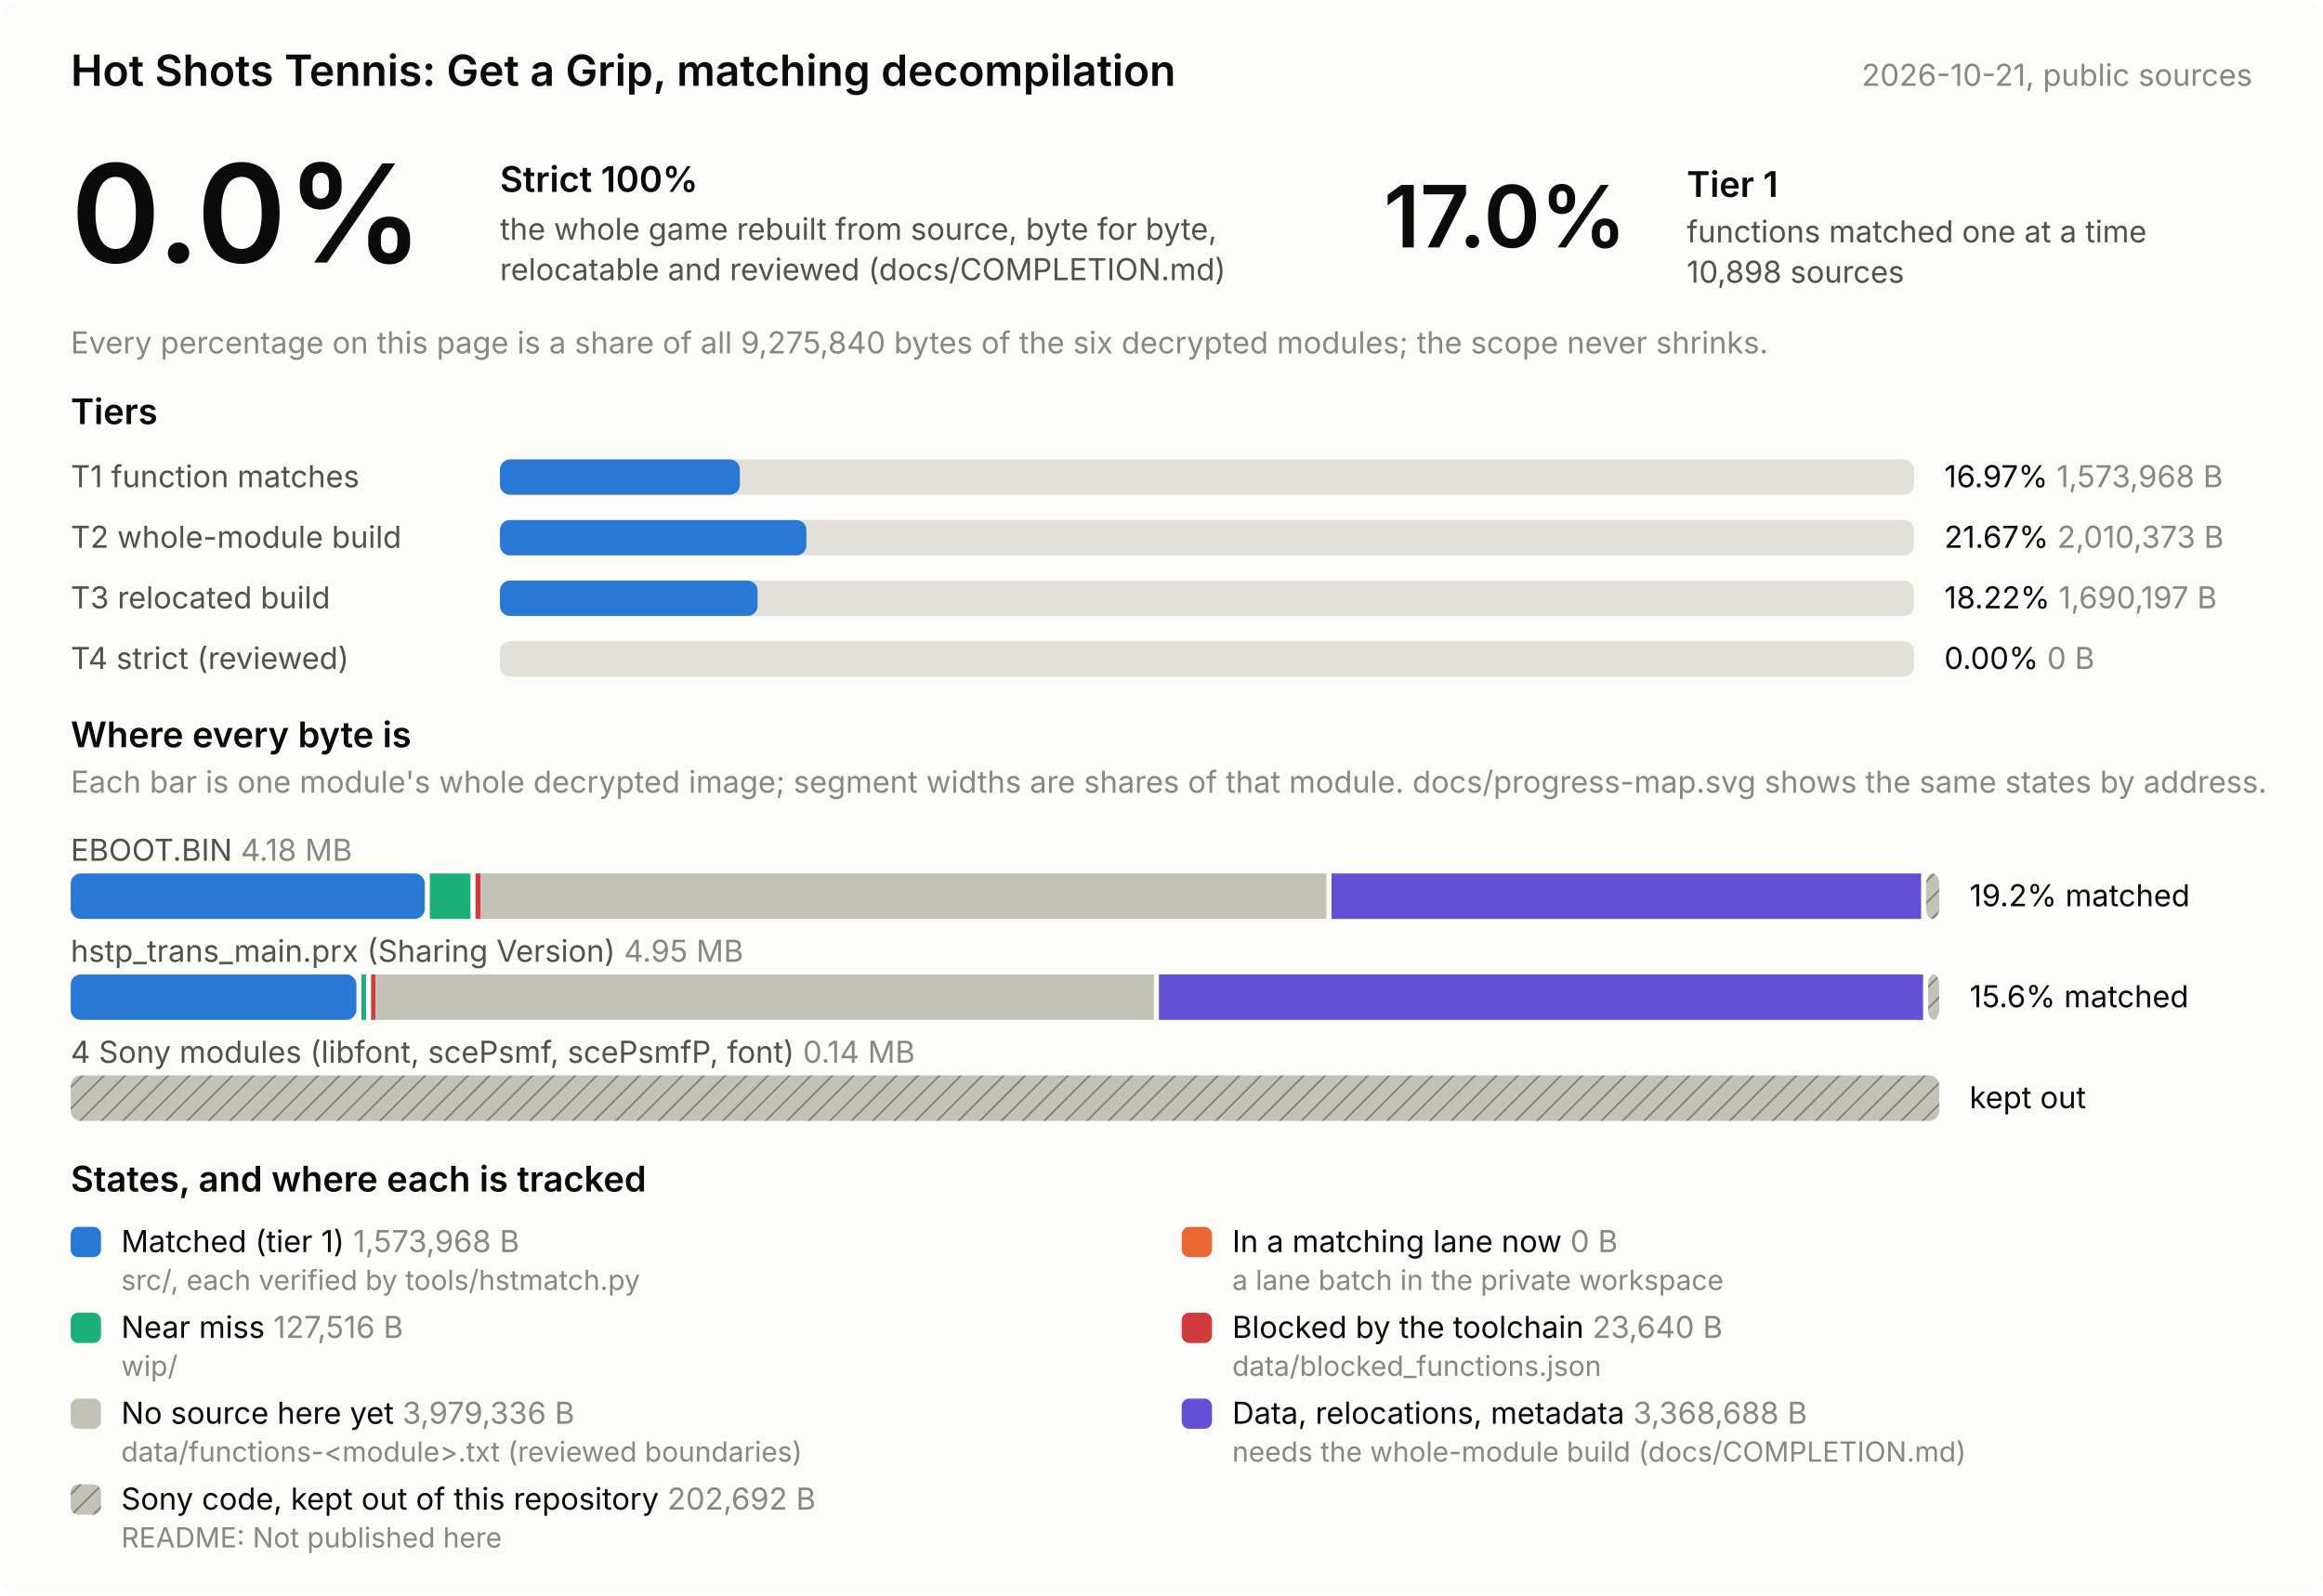
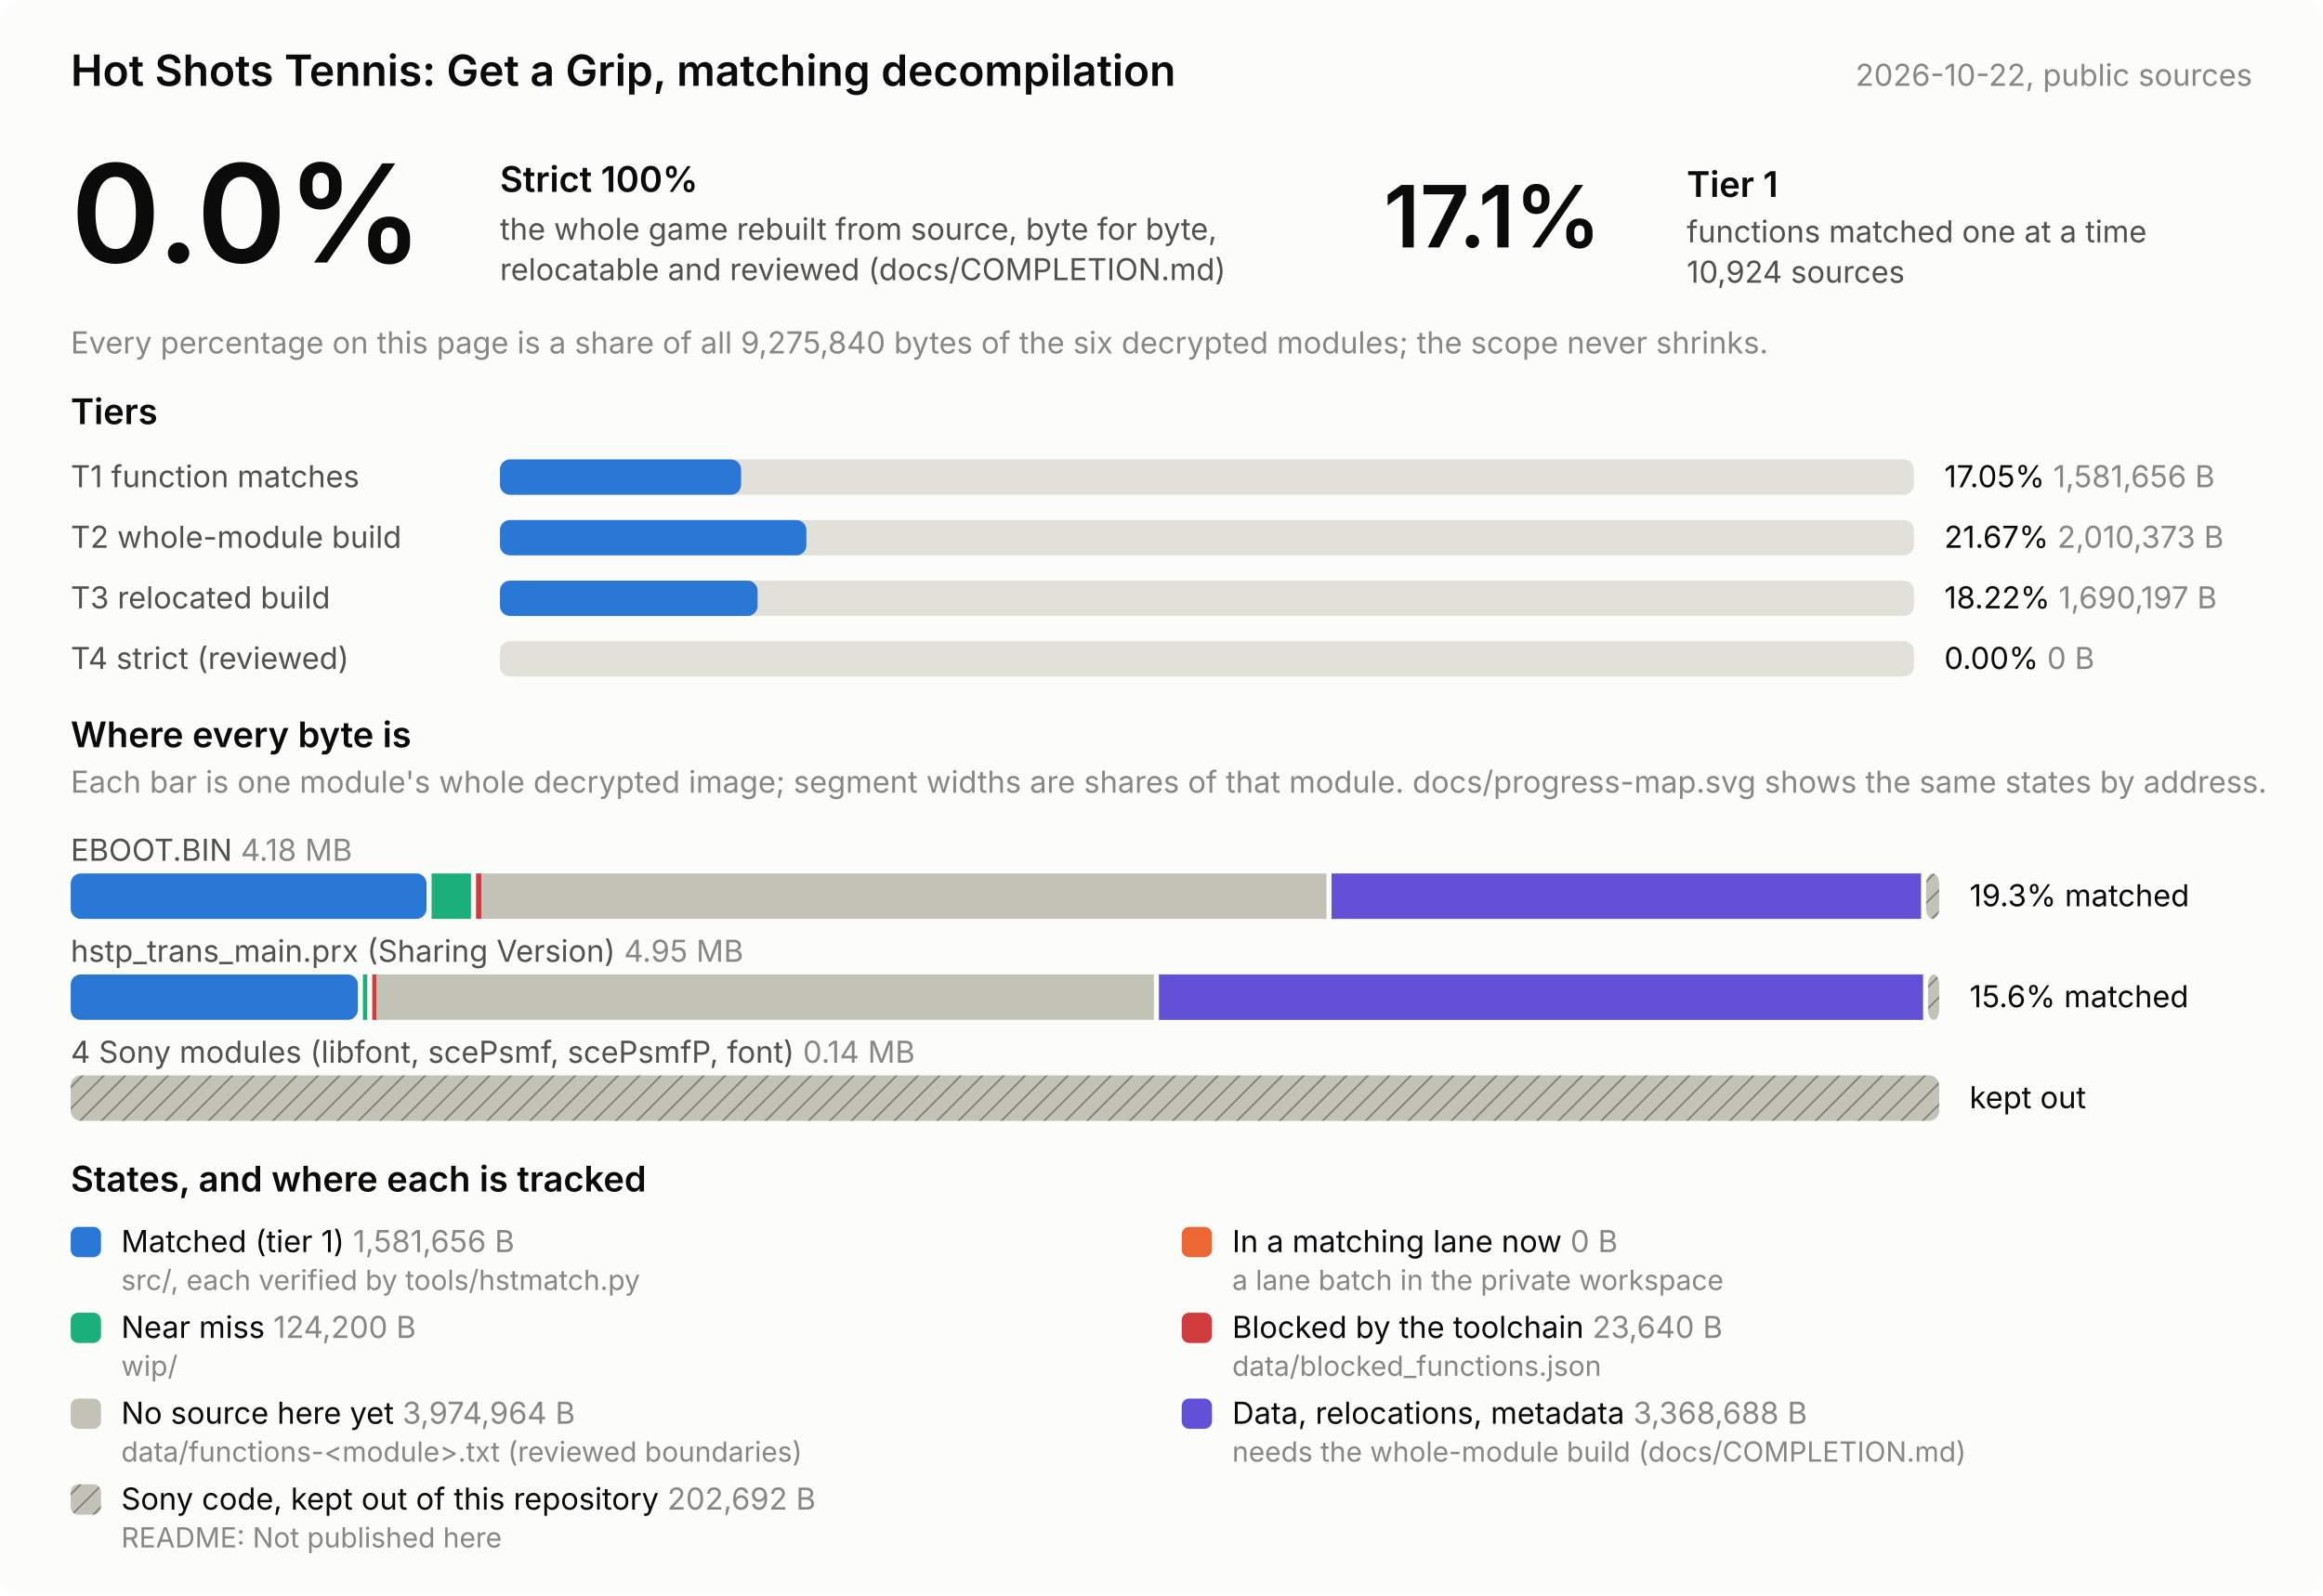
- <svg xmlns="http://www.w3.org/2000/svg" viewBox="0 0 920 632" width="920" height="632" role="img" aria-label="Decompilation progress: strict 0.0 percent; tier 1 17.0 percent of all 9,275,840 bytes of six modules">
+ <svg xmlns="http://www.w3.org/2000/svg" viewBox="0 0 920 632" width="920" height="632" role="img" aria-label="Decompilation progress: strict 0.0 percent; tier 1 17.1 percent of all 9,275,840 bytes of six modules">
  <style>
.bg{fill:#fcfcfb}.t1{fill:#0b0b0b}.t2{fill:#52514e}.t3{fill:#898781}.grid{stroke:#e1e0d9}.track{fill:#e1e0d9}
.ln{fill:none;stroke:#2a78d6;stroke-width:2}.ln2{fill:none;stroke:#d03b3b;stroke-width:2;stroke-dasharray:4 3}.dot{fill:#2a78d6}
text{font-family:system-ui,-apple-system,"Segoe UI",sans-serif}.num{font-variant-numeric:tabular-nums}
.hatch-line{stroke:#898781;stroke-width:1.5}
.s-matched{fill:#2a78d6}.s-lane{fill:#eb6834}.s-near{fill:#1baf7a}.s-parked{fill:#eda100}.s-blocked{fill:#d03b3b}.s-todo{fill:#c3c2b7}.s-data{fill:#6250d6}.s-kept{fill:#c3c2b7}
@media (prefers-color-scheme:dark){
.bg{fill:#1a1a19}.t1{fill:#f0efec}.t2{fill:#c3c2b7}.t3{fill:#898781}.grid{stroke:#2c2c2a}.track{fill:#2c2c2a}
.ln{stroke:#3987e5}.dot{fill:#3987e5}.hatch-line{stroke:#898781}
.s-matched{fill:#3987e5}.s-lane{fill:#d95926}.s-near{fill:#199e70}.s-parked{fill:#c98500}.s-blocked{fill:#d03b3b}.s-todo{fill:#4a4a46}.s-data{fill:#9085e9}.s-kept{fill:#4a4a46}}</style>
  <defs>
    <pattern id="hatch" patternUnits="userSpaceOnUse" width="6" height="6" patternTransform="rotate(45)">
      <rect class="s-kept" width="6" height="6" />
      <line class="hatch-line" x1="0" y1="0" x2="0" y2="6" />
    </pattern>
  </defs>
  <rect class="bg" width="920" height="632" rx="8" />
  <text class="t1" x="28" y="34" font-size="17" font-weight="600">Hot Shots Tennis: Get a Grip, matching decompilation</text>
-   <text class="t3" x="892" y="34" font-size="12" text-anchor="end">2026-10-21, public sources</text>
+   <text class="t3" x="892" y="34" font-size="12" text-anchor="end">2026-10-22, public sources</text>
  <text class="t1" x="28" y="104" font-size="54" font-weight="600">0.0%</text>
  <text class="t1" x="198" y="76" font-size="14" font-weight="600">Strict 100%</text>
  <text class="t2" x="198" y="95" font-size="12">the whole game rebuilt from source, byte for byte,</text>
  <text class="t2" x="198" y="111" font-size="12">relocatable and reviewed (docs/COMPLETION.md)</text>
-   <text class="t1" x="548" y="98" font-size="34" font-weight="600">17.0%</text>
+   <text class="t1" x="548" y="98" font-size="34" font-weight="600">17.1%</text>
  <text class="t1" x="668" y="78" font-size="14" font-weight="600">Tier 1</text>
  <text class="t2" x="668" y="96" font-size="12">functions matched one at a time</text>
-   <text class="t2" x="668" y="112" font-size="12">10,898 sources</text>
+   <text class="t2" x="668" y="112" font-size="12">10,924 sources</text>
  <text class="t3" x="28" y="140" font-size="12">Every percentage on this page is a share of all 9,275,840 bytes of the six decrypted modules; the scope never shrinks.</text>
  <text class="t1" x="28" y="168" font-size="14" font-weight="600">Tiers</text>
  <text class="t2" x="28" y="193" font-size="12">T1 function matches</text>
  <rect class="track" x="198" y="182" width="560" height="14" rx="4" />
-   <rect class="s-matched" x="198" y="182" width="95.02" height="14" rx="4" />
-   <text class="t1 num" x="770" y="193" font-size="12">16.97%  <tspan class="t3">1,573,968 B</tspan>
+   <rect class="s-matched" x="198" y="182" width="95.49" height="14" rx="4" />
+   <text class="t1 num" x="770" y="193" font-size="12">17.05%  <tspan class="t3">1,581,656 B</tspan>
  </text>
  <text class="t2" x="28" y="217" font-size="12">T2 whole-module build</text>
  <rect class="track" x="198" y="206" width="560" height="14" rx="4" />
  <rect class="s-matched" x="198" y="206" width="121.37" height="14" rx="4" />
  <text class="t1 num" x="770" y="217" font-size="12">21.67%  <tspan class="t3">2,010,373 B</tspan>
  </text>
  <text class="t2" x="28" y="241" font-size="12">T3 relocated build</text>
  <rect class="track" x="198" y="230" width="560" height="14" rx="4" />
  <rect class="s-matched" x="198" y="230" width="102.04" height="14" rx="4" />
  <text class="t1 num" x="770" y="241" font-size="12">18.22%  <tspan class="t3">1,690,197 B</tspan>
  </text>
  <text class="t2" x="28" y="265" font-size="12">T4 strict (reviewed)</text>
  <rect class="track" x="198" y="254" width="560" height="14" rx="4" />
  <text class="t1 num" x="770" y="265" font-size="12">0.00%  <tspan class="t3">0 B</tspan>
  </text>
  <text class="t1" x="28" y="296" font-size="14" font-weight="600">Where every byte is</text>
  <text class="t3" x="28" y="314" font-size="12">Each bar is one module's whole decrypted image; segment widths are shares of that module. docs/progress-map.svg shows the same states by address.</text>
  <text class="t2" x="28" y="341" font-size="12">EBOOT.BIN  <tspan class="t3">4.18 MB</tspan>
  </text>
-   <rect class="s-matched" x="28.00" y="346" width="140.24" height="18" rx="4" />
-   <rect class="s-near" x="170.24" y="346" width="16.07" height="18" rx="0" />
-   <rect class="s-blocked" x="188.31" y="346" width="2.09" height="18" rx="0" />
-   <rect class="s-todo" x="190.40" y="346" width="334.94" height="18" rx="0" />
+   <rect class="s-matched" x="28.00" y="346" width="140.92" height="18" rx="4" />
+   <rect class="s-near" x="170.92" y="346" width="15.61" height="18" rx="0" />
+   <rect class="s-blocked" x="188.53" y="346" width="2.09" height="18" rx="0" />
+   <rect class="s-todo" x="190.62" y="346" width="334.72" height="18" rx="0" />
  <rect class="s-data" x="527.34" y="346" width="233.48" height="18" rx="0" />
  <rect fill="url(#hatch)" x="762.82" y="346" width="5.18" height="18" rx="4" />
-   <text class="t1 num" x="780" y="359" font-size="12">19.2% matched</text>
+   <text class="t1 num" x="780" y="359" font-size="12">19.3% matched</text>
  <text class="t2" x="28" y="381" font-size="12">hstp_trans_main.prx (Sharing Version)  <tspan class="t3">4.95 MB</tspan>
  </text>
-   <rect class="s-matched" x="28.00" y="386" width="113.15" height="18" rx="4" />
-   <rect class="s-near" x="143.15" y="386" width="1.81" height="18" rx="0" />
-   <rect class="s-blocked" x="146.96" y="386" width="1.77" height="18" rx="0" />
-   <rect class="s-todo" x="148.73" y="386" width="308.26" height="18" rx="0" />
+   <rect class="s-matched" x="28.00" y="386" width="113.73" height="18" rx="4" />
+   <rect class="s-near" x="143.73" y="386" width="1.70" height="18" rx="0" />
+   <rect class="s-blocked" x="147.42" y="386" width="1.77" height="18" rx="0" />
+   <rect class="s-todo" x="149.19" y="386" width="307.79" height="18" rx="0" />
  <rect class="s-data" x="458.98" y="386" width="302.63" height="18" rx="0" />
  <rect fill="url(#hatch)" x="763.61" y="386" width="4.39" height="18" rx="4" />
  <text class="t1 num" x="780" y="399" font-size="12">15.6% matched</text>
  <text class="t2" x="28" y="421" font-size="12">4 Sony modules (libfont, scePsmf, scePsmfP, font)  <tspan class="t3">0.14 MB</tspan>
  </text>
  <rect fill="url(#hatch)" x="28.00" y="426" width="740.00" height="18" rx="4" />
  <text class="t1 num" x="780" y="439" font-size="12">kept out</text>
  <text class="t1" x="28" y="472" font-size="14" font-weight="600">States, and where each is tracked</text>
  <rect class="s-matched" x="28" y="486" width="12" height="12" rx="3" />
-   <text class="t1" x="48" y="496" font-size="12">Matched (tier 1)  <tspan class="t3 num">1,573,968 B</tspan>
+   <text class="t1" x="48" y="496" font-size="12">Matched (tier 1)  <tspan class="t3 num">1,581,656 B</tspan>
  </text>
  <text class="t3" x="48" y="511" font-size="11">src/, each verified by tools/hstmatch.py</text>
  <rect class="s-lane" x="468" y="486" width="12" height="12" rx="3" />
  <text class="t1" x="488" y="496" font-size="12">In a matching lane now  <tspan class="t3 num">0 B</tspan>
  </text>
  <text class="t3" x="488" y="511" font-size="11">a lane batch in the private workspace</text>
  <rect class="s-near" x="28" y="520" width="12" height="12" rx="3" />
-   <text class="t1" x="48" y="530" font-size="12">Near miss  <tspan class="t3 num">127,516 B</tspan>
+   <text class="t1" x="48" y="530" font-size="12">Near miss  <tspan class="t3 num">124,200 B</tspan>
  </text>
  <text class="t3" x="48" y="545" font-size="11">wip/</text>
  <rect class="s-blocked" x="468" y="520" width="12" height="12" rx="3" />
  <text class="t1" x="488" y="530" font-size="12">Blocked by the toolchain  <tspan class="t3 num">23,640 B</tspan>
  </text>
  <text class="t3" x="488" y="545" font-size="11">data/blocked_functions.json</text>
  <rect class="s-todo" x="28" y="554" width="12" height="12" rx="3" />
-   <text class="t1" x="48" y="564" font-size="12">No source here yet  <tspan class="t3 num">3,979,336 B</tspan>
+   <text class="t1" x="48" y="564" font-size="12">No source here yet  <tspan class="t3 num">3,974,964 B</tspan>
  </text>
  <text class="t3" x="48" y="579" font-size="11">data/functions-&lt;module&gt;.txt (reviewed boundaries)</text>
  <rect class="s-data" x="468" y="554" width="12" height="12" rx="3" />
  <text class="t1" x="488" y="564" font-size="12">Data, relocations, metadata  <tspan class="t3 num">3,368,688 B</tspan>
  </text>
  <text class="t3" x="488" y="579" font-size="11">needs the whole-module build (docs/COMPLETION.md)</text>
  <rect fill="url(#hatch)" x="28" y="588" width="12" height="12" rx="3" />
  <text class="t1" x="48" y="598" font-size="12">Sony code, kept out of this repository  <tspan class="t3 num">202,692 B</tspan>
  </text>
  <text class="t3" x="48" y="613" font-size="11">README: Not published here</text>
</svg>
